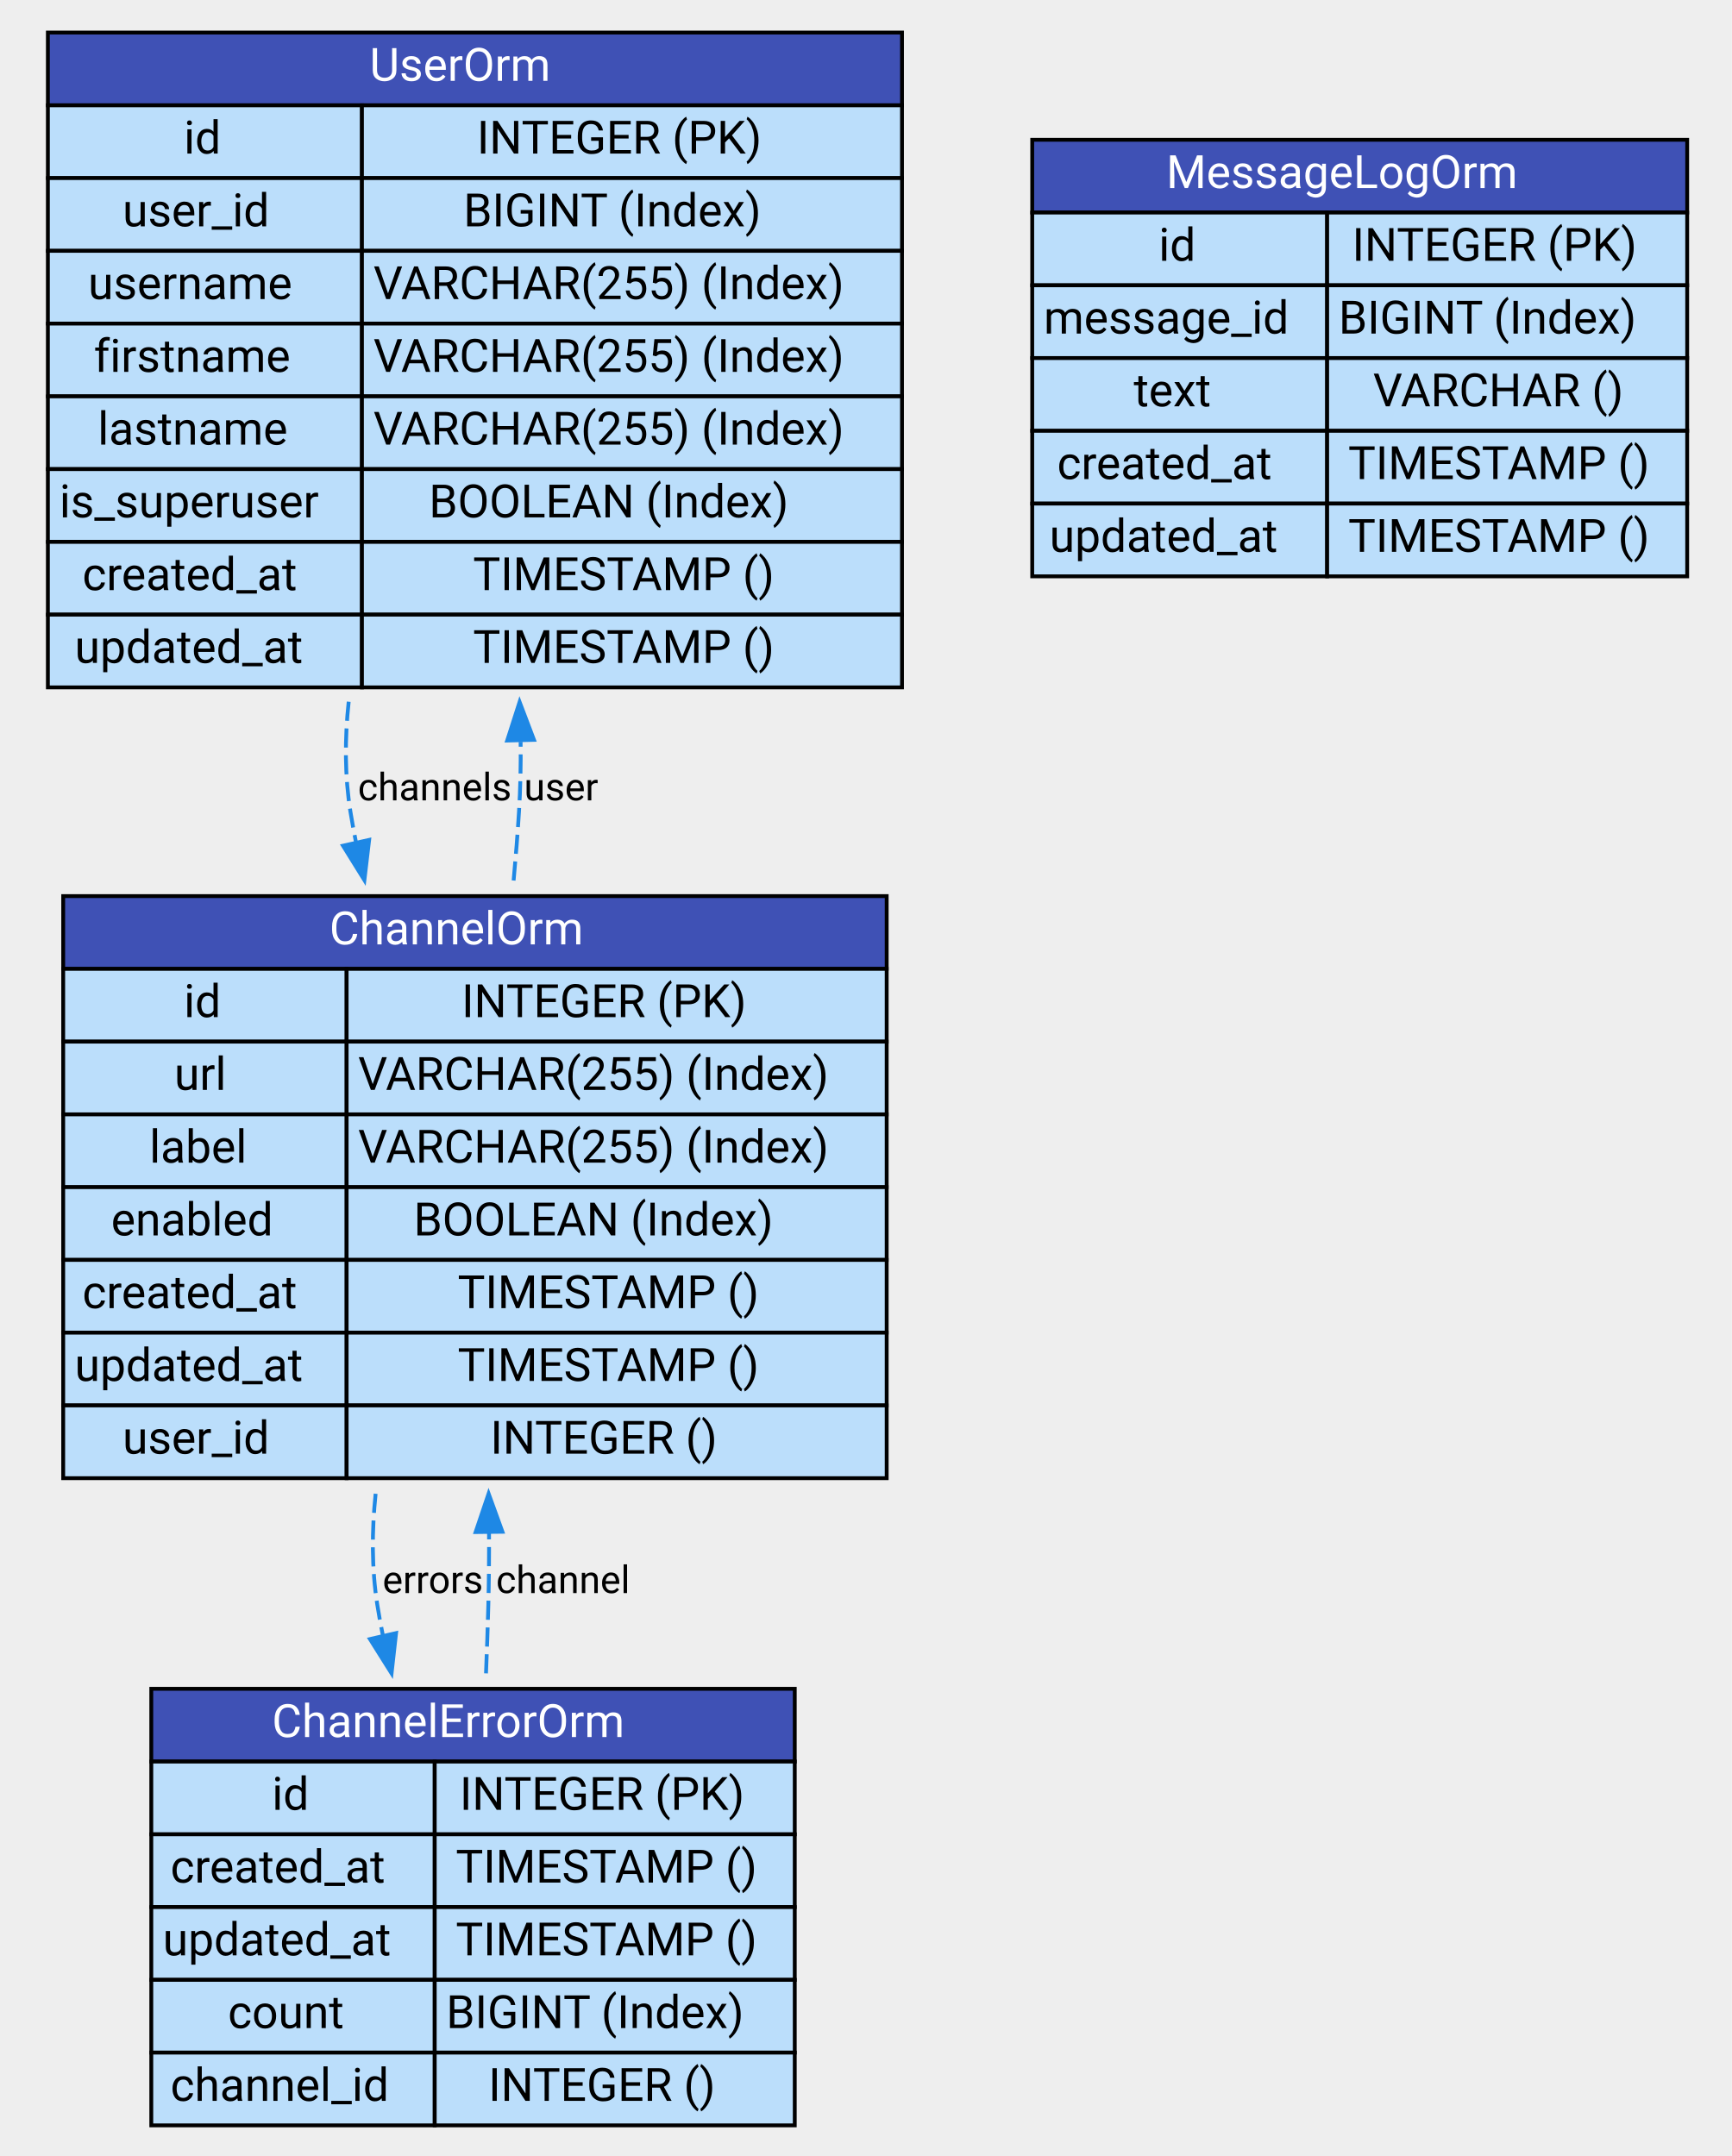
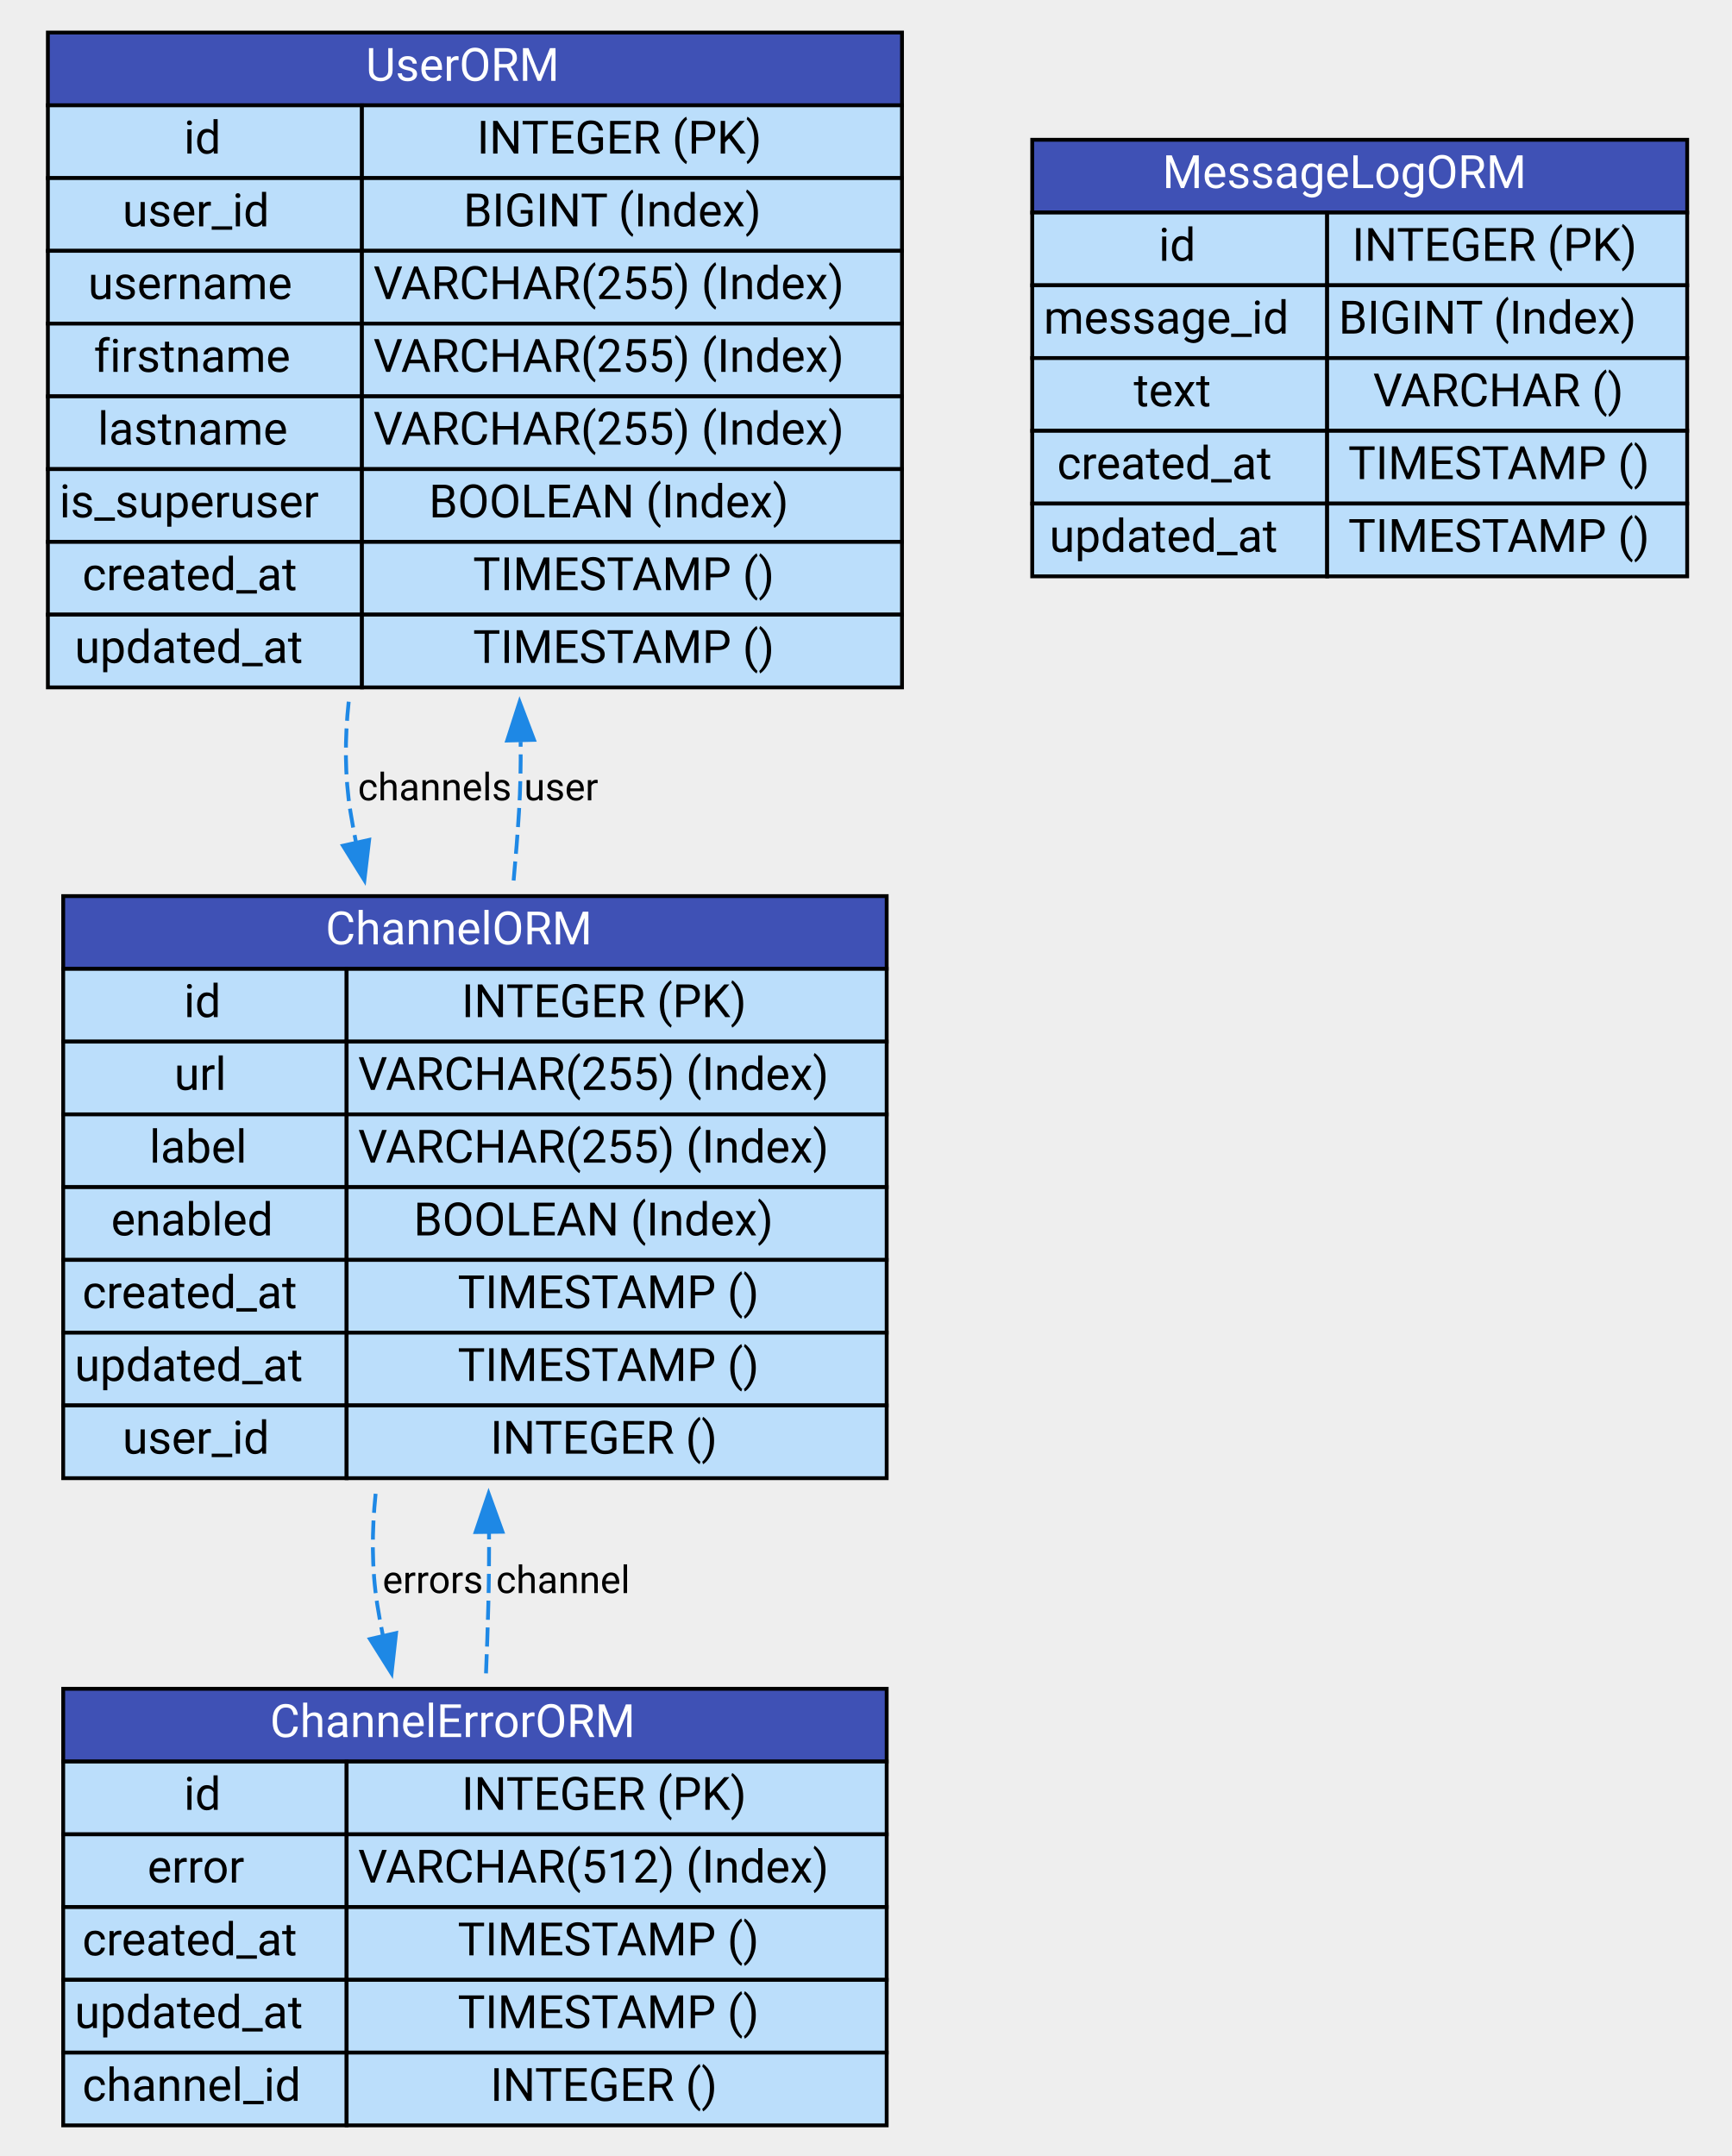
<svg xmlns="http://www.w3.org/2000/svg" xmlns:xlink="http://www.w3.org/1999/xlink" width="452pt" height="563pt" viewBox="0.00 0.00 452.00 563.00">
  <g id="graph0" class="graph" transform="scale(1 1) rotate(0) translate(4 559)">
    <polygon fill="#eeeeee" stroke="transparent" points="-4,4 -4,-559 448,-559 448,4 -4,4" />
    <g id="node1" class="node">
      <g id="a_node1">
-         <a xlink:href="http://UserOrm_details.html" xlink:title="&lt;TABLE&gt;">
+         <a xlink:href="http://UserORM_details.html" xlink:title="&lt;TABLE&gt;">
          <polygon fill="#3f51b5" stroke="transparent" points="8.5,-531.5 8.5,-550.5 231.5,-550.5 231.5,-531.5 8.5,-531.5" />
          <polygon fill="none" stroke="black" points="8.5,-531.5 8.5,-550.5 231.5,-550.5 231.5,-531.5 8.5,-531.5" />
-           <text text-anchor="start" x="92.5" y="-537.9" font-family="Roboto" font-size="12.00" fill="white">UserOrm</text>
+           <text text-anchor="start" x="91.5" y="-537.9" font-family="Roboto" font-size="12.00" fill="white">UserORM</text>
          <polygon fill="#bbdefb" stroke="transparent" points="8.5,-512.5 8.5,-531.5 90.5,-531.5 90.5,-512.5 8.5,-512.5" />
          <polygon fill="none" stroke="black" points="8.5,-512.5 8.5,-531.5 90.5,-531.5 90.5,-512.5 8.5,-512.5" />
          <text text-anchor="start" x="44" y="-518.9" font-family="Roboto" font-size="12.00">id</text>
          <polygon fill="#bbdefb" stroke="transparent" points="90.5,-512.5 90.5,-531.5 231.5,-531.5 231.5,-512.5 90.5,-512.5" />
          <polygon fill="none" stroke="black" points="90.5,-512.5 90.5,-531.5 231.5,-531.5 231.5,-512.5 90.5,-512.5" />
          <text text-anchor="start" x="120.5" y="-518.9" font-family="Roboto" font-size="12.00">INTEGER (PK)</text>
          <polygon fill="#bbdefb" stroke="transparent" points="8.5,-493.5 8.5,-512.5 90.5,-512.5 90.5,-493.5 8.5,-493.5" />
          <polygon fill="none" stroke="black" points="8.5,-493.5 8.5,-512.5 90.5,-512.5 90.5,-493.5 8.5,-493.5" />
          <text text-anchor="start" x="28" y="-499.9" font-family="Roboto" font-size="12.00">user_id</text>
          <polygon fill="#bbdefb" stroke="transparent" points="90.5,-493.5 90.5,-512.5 231.5,-512.5 231.5,-493.5 90.5,-493.5" />
          <polygon fill="none" stroke="black" points="90.5,-493.5 90.5,-512.5 231.5,-512.5 231.5,-493.5 90.5,-493.5" />
          <text text-anchor="start" x="117" y="-499.9" font-family="Roboto" font-size="12.00">BIGINT (Index)</text>
          <polygon fill="#bbdefb" stroke="transparent" points="8.5,-474.5 8.5,-493.5 90.5,-493.5 90.5,-474.5 8.5,-474.5" />
          <polygon fill="none" stroke="black" points="8.5,-474.5 8.5,-493.5 90.5,-493.5 90.5,-474.5 8.5,-474.5" />
          <text text-anchor="start" x="19" y="-480.9" font-family="Roboto" font-size="12.00">username</text>
          <polygon fill="#bbdefb" stroke="transparent" points="90.5,-474.5 90.5,-493.5 231.5,-493.5 231.5,-474.5 90.5,-474.5" />
          <polygon fill="none" stroke="black" points="90.5,-474.5 90.5,-493.5 231.5,-493.5 231.5,-474.5 90.5,-474.5" />
          <text text-anchor="start" x="93.5" y="-480.9" font-family="Roboto" font-size="12.00">VARCHAR(255) (Index)</text>
          <polygon fill="#bbdefb" stroke="transparent" points="8.5,-455.5 8.5,-474.5 90.5,-474.5 90.5,-455.5 8.5,-455.5" />
          <polygon fill="none" stroke="black" points="8.5,-455.5 8.5,-474.5 90.5,-474.5 90.5,-455.5 8.5,-455.5" />
          <text text-anchor="start" x="20.5" y="-461.9" font-family="Roboto" font-size="12.00">firstname</text>
          <polygon fill="#bbdefb" stroke="transparent" points="90.5,-455.5 90.5,-474.5 231.5,-474.5 231.5,-455.5 90.5,-455.5" />
          <polygon fill="none" stroke="black" points="90.5,-455.5 90.5,-474.5 231.5,-474.5 231.5,-455.5 90.5,-455.5" />
          <text text-anchor="start" x="93.5" y="-461.9" font-family="Roboto" font-size="12.00">VARCHAR(255) (Index)</text>
          <polygon fill="#bbdefb" stroke="transparent" points="8.5,-436.5 8.5,-455.5 90.5,-455.5 90.5,-436.5 8.5,-436.5" />
          <polygon fill="none" stroke="black" points="8.5,-436.5 8.5,-455.5 90.5,-455.5 90.5,-436.5 8.5,-436.5" />
          <text text-anchor="start" x="21.5" y="-442.9" font-family="Roboto" font-size="12.00">lastname</text>
          <polygon fill="#bbdefb" stroke="transparent" points="90.5,-436.5 90.5,-455.5 231.5,-455.5 231.5,-436.5 90.5,-436.5" />
          <polygon fill="none" stroke="black" points="90.5,-436.5 90.5,-455.5 231.5,-455.5 231.5,-436.5 90.5,-436.5" />
          <text text-anchor="start" x="93.5" y="-442.9" font-family="Roboto" font-size="12.00">VARCHAR(255) (Index)</text>
          <polygon fill="#bbdefb" stroke="transparent" points="8.5,-417.5 8.5,-436.5 90.5,-436.5 90.5,-417.5 8.5,-417.5" />
          <polygon fill="none" stroke="black" points="8.5,-417.5 8.5,-436.5 90.5,-436.5 90.5,-417.5 8.5,-417.5" />
          <text text-anchor="start" x="11.5" y="-423.9" font-family="Roboto" font-size="12.00">is_superuser</text>
          <polygon fill="#bbdefb" stroke="transparent" points="90.5,-417.5 90.5,-436.5 231.5,-436.5 231.5,-417.5 90.5,-417.5" />
          <polygon fill="none" stroke="black" points="90.5,-417.5 90.5,-436.5 231.5,-436.5 231.5,-417.5 90.5,-417.5" />
          <text text-anchor="start" x="108" y="-423.9" font-family="Roboto" font-size="12.00">BOOLEAN (Index)</text>
          <polygon fill="#bbdefb" stroke="transparent" points="8.5,-398.5 8.5,-417.5 90.5,-417.5 90.5,-398.5 8.5,-398.5" />
          <polygon fill="none" stroke="black" points="8.5,-398.5 8.5,-417.5 90.5,-417.5 90.5,-398.5 8.5,-398.5" />
          <text text-anchor="start" x="17.5" y="-404.9" font-family="Roboto" font-size="12.00">created_at</text>
          <polygon fill="#bbdefb" stroke="transparent" points="90.5,-398.5 90.5,-417.5 231.5,-417.5 231.5,-398.5 90.5,-398.5" />
          <polygon fill="none" stroke="black" points="90.5,-398.5 90.5,-417.5 231.5,-417.5 231.5,-398.5 90.5,-398.5" />
          <text text-anchor="start" x="119.5" y="-404.9" font-family="Roboto" font-size="12.00">TIMESTAMP ()</text>
          <polygon fill="#bbdefb" stroke="transparent" points="8.5,-379.5 8.5,-398.5 90.5,-398.5 90.5,-379.5 8.5,-379.5" />
          <polygon fill="none" stroke="black" points="8.5,-379.5 8.5,-398.5 90.5,-398.5 90.5,-379.5 8.5,-379.5" />
          <text text-anchor="start" x="15.5" y="-385.9" font-family="Roboto" font-size="12.00">updated_at</text>
          <polygon fill="#bbdefb" stroke="transparent" points="90.5,-379.5 90.5,-398.5 231.5,-398.5 231.5,-379.5 90.5,-379.5" />
          <polygon fill="none" stroke="black" points="90.5,-379.5 90.5,-398.5 231.5,-398.5 231.5,-379.5 90.5,-379.5" />
          <text text-anchor="start" x="119.5" y="-385.9" font-family="Roboto" font-size="12.00">TIMESTAMP ()</text>
        </a>
      </g>
    </g>
    <g id="node2" class="node">
      <g id="a_node2">
-         <a xlink:href="http://ChannelOrm_details.html" xlink:title="&lt;TABLE&gt;">
+         <a xlink:href="http://ChannelORM_details.html" xlink:title="&lt;TABLE&gt;">
          <polygon fill="#3f51b5" stroke="transparent" points="12.5,-306 12.5,-325 227.5,-325 227.5,-306 12.5,-306" />
          <polygon fill="none" stroke="black" points="12.5,-306 12.5,-325 227.5,-325 227.5,-306 12.5,-306" />
-           <text text-anchor="start" x="82" y="-312.4" font-family="Roboto" font-size="12.00" fill="white">ChannelOrm</text>
+           <text text-anchor="start" x="81" y="-312.4" font-family="Roboto" font-size="12.00" fill="white">ChannelORM</text>
          <polygon fill="#bbdefb" stroke="transparent" points="12.5,-287 12.5,-306 86.5,-306 86.5,-287 12.5,-287" />
          <polygon fill="none" stroke="black" points="12.5,-287 12.5,-306 86.5,-306 86.5,-287 12.5,-287" />
          <text text-anchor="start" x="44" y="-293.4" font-family="Roboto" font-size="12.00">id</text>
          <polygon fill="#bbdefb" stroke="transparent" points="86.5,-287 86.5,-306 227.5,-306 227.5,-287 86.5,-287" />
          <polygon fill="none" stroke="black" points="86.5,-287 86.5,-306 227.5,-306 227.5,-287 86.5,-287" />
          <text text-anchor="start" x="116.5" y="-293.4" font-family="Roboto" font-size="12.00">INTEGER (PK)</text>
          <polygon fill="#bbdefb" stroke="transparent" points="12.5,-268 12.5,-287 86.5,-287 86.5,-268 12.5,-268" />
          <polygon fill="none" stroke="black" points="12.5,-268 12.5,-287 86.5,-287 86.5,-268 12.5,-268" />
          <text text-anchor="start" x="41.5" y="-274.4" font-family="Roboto" font-size="12.00">url</text>
          <polygon fill="#bbdefb" stroke="transparent" points="86.5,-268 86.5,-287 227.5,-287 227.5,-268 86.5,-268" />
          <polygon fill="none" stroke="black" points="86.5,-268 86.5,-287 227.5,-287 227.5,-268 86.5,-268" />
          <text text-anchor="start" x="89.5" y="-274.4" font-family="Roboto" font-size="12.00">VARCHAR(255) (Index)</text>
          <polygon fill="#bbdefb" stroke="transparent" points="12.5,-249 12.5,-268 86.5,-268 86.5,-249 12.5,-249" />
          <polygon fill="none" stroke="black" points="12.5,-249 12.5,-268 86.5,-268 86.5,-249 12.5,-249" />
          <text text-anchor="start" x="35" y="-255.4" font-family="Roboto" font-size="12.00">label</text>
          <polygon fill="#bbdefb" stroke="transparent" points="86.5,-249 86.5,-268 227.5,-268 227.5,-249 86.5,-249" />
          <polygon fill="none" stroke="black" points="86.5,-249 86.5,-268 227.5,-268 227.5,-249 86.5,-249" />
          <text text-anchor="start" x="89.5" y="-255.4" font-family="Roboto" font-size="12.00">VARCHAR(255) (Index)</text>
          <polygon fill="#bbdefb" stroke="transparent" points="12.5,-230 12.5,-249 86.5,-249 86.5,-230 12.5,-230" />
          <polygon fill="none" stroke="black" points="12.5,-230 12.5,-249 86.5,-249 86.5,-230 12.5,-230" />
          <text text-anchor="start" x="25" y="-236.4" font-family="Roboto" font-size="12.00">enabled</text>
          <polygon fill="#bbdefb" stroke="transparent" points="86.5,-230 86.5,-249 227.5,-249 227.5,-230 86.5,-230" />
          <polygon fill="none" stroke="black" points="86.5,-230 86.5,-249 227.5,-249 227.5,-230 86.5,-230" />
          <text text-anchor="start" x="104" y="-236.4" font-family="Roboto" font-size="12.00">BOOLEAN (Index)</text>
          <polygon fill="#bbdefb" stroke="transparent" points="12.5,-211 12.5,-230 86.5,-230 86.5,-211 12.5,-211" />
          <polygon fill="none" stroke="black" points="12.5,-211 12.5,-230 86.5,-230 86.5,-211 12.5,-211" />
          <text text-anchor="start" x="17.5" y="-217.4" font-family="Roboto" font-size="12.00">created_at</text>
          <polygon fill="#bbdefb" stroke="transparent" points="86.5,-211 86.5,-230 227.5,-230 227.5,-211 86.5,-211" />
          <polygon fill="none" stroke="black" points="86.5,-211 86.5,-230 227.5,-230 227.5,-211 86.5,-211" />
          <text text-anchor="start" x="115.5" y="-217.4" font-family="Roboto" font-size="12.00">TIMESTAMP ()</text>
          <polygon fill="#bbdefb" stroke="transparent" points="12.5,-192 12.5,-211 86.5,-211 86.5,-192 12.5,-192" />
          <polygon fill="none" stroke="black" points="12.5,-192 12.5,-211 86.5,-211 86.5,-192 12.5,-192" />
          <text text-anchor="start" x="15.5" y="-198.4" font-family="Roboto" font-size="12.00">updated_at</text>
          <polygon fill="#bbdefb" stroke="transparent" points="86.5,-192 86.5,-211 227.5,-211 227.5,-192 86.5,-192" />
          <polygon fill="none" stroke="black" points="86.5,-192 86.5,-211 227.5,-211 227.5,-192 86.5,-192" />
          <text text-anchor="start" x="115.5" y="-198.4" font-family="Roboto" font-size="12.00">TIMESTAMP ()</text>
          <polygon fill="#bbdefb" stroke="transparent" points="12.5,-173 12.5,-192 86.5,-192 86.5,-173 12.5,-173" />
          <polygon fill="none" stroke="black" points="12.5,-173 12.5,-192 86.5,-192 86.5,-173 12.5,-173" />
          <text text-anchor="start" x="28" y="-179.4" font-family="Roboto" font-size="12.00">user_id</text>
          <polygon fill="#bbdefb" stroke="transparent" points="86.5,-173 86.5,-192 227.5,-192 227.5,-173 86.5,-173" />
          <polygon fill="none" stroke="black" points="86.5,-173 86.5,-192 227.5,-192 227.5,-173 86.5,-173" />
          <text text-anchor="start" x="124" y="-179.4" font-family="Roboto" font-size="12.00">INTEGER ()</text>
        </a>
      </g>
    </g>
    <g id="edge1" class="edge">
      <g id="a_edge1">
-         <a xlink:title="Relation between UserOrm and ChannelOrm">
+         <a xlink:title="Relation between UserORM and ChannelORM">
          <path fill="none" stroke="#1e88e5" stroke-dasharray="5,2" d="M87.04,-375.76C86,-366.12 85.99,-356.39 87.5,-347 87.93,-344.34 88.42,-341.66 88.96,-338.96" />
          <polygon fill="#1e88e5" stroke="#1e88e5" points="92.38,-339.68 91.14,-329.16 85.55,-338.16 92.38,-339.68" />
        </a>
      </g>
      <text text-anchor="middle" x="109.5" y="-350" font-family="Roboto" font-size="10.00">channels</text>
    </g>
    <g id="edge2" class="edge">
      <g id="a_edge2">
-         <a xlink:title="Relation between ChannelOrm and UserOrm">
+         <a xlink:title="Relation between ChannelORM and UserORM">
          <path fill="none" stroke="#1e88e5" stroke-dasharray="5,2" d="M130.1,-329.07C130.66,-335.13 131.14,-341.16 131.5,-347 131.87,-352.97 132,-359.1 131.93,-365.28" />
          <polygon fill="#1e88e5" stroke="#1e88e5" points="128.42,-365.62 131.66,-375.7 135.42,-365.8 128.42,-365.62" />
        </a>
      </g>
      <text text-anchor="middle" x="142.5" y="-350" font-family="Roboto" font-size="10.00">user</text>
    </g>
    <g id="node4" class="node">
      <g id="a_node4">
-         <a xlink:href="http://ChannelErrorOrm_details.html" xlink:title="&lt;TABLE&gt;">
-           <polygon fill="#3f51b5" stroke="transparent" points="35.5,-99 35.5,-118 203.5,-118 203.5,-99 35.5,-99" />
-           <polygon fill="none" stroke="black" points="35.5,-99 35.5,-118 203.5,-118 203.5,-99 35.5,-99" />
-           <text text-anchor="start" x="67" y="-105.4" font-family="Roboto" font-size="12.00" fill="white">ChannelErrorOrm</text>
-           <polygon fill="#bbdefb" stroke="transparent" points="35.5,-80 35.5,-99 109.5,-99 109.5,-80 35.5,-80" />
-           <polygon fill="none" stroke="black" points="35.5,-80 35.5,-99 109.5,-99 109.5,-80 35.5,-80" />
-           <text text-anchor="start" x="67" y="-86.4" font-family="Roboto" font-size="12.00">id</text>
-           <polygon fill="#bbdefb" stroke="transparent" points="109.5,-80 109.5,-99 203.5,-99 203.5,-80 109.5,-80" />
-           <polygon fill="none" stroke="black" points="109.5,-80 109.5,-99 203.5,-99 203.5,-80 109.5,-80" />
-           <text text-anchor="start" x="116" y="-86.4" font-family="Roboto" font-size="12.00">INTEGER (PK)</text>
-           <polygon fill="#bbdefb" stroke="transparent" points="35.5,-61 35.5,-80 109.5,-80 109.5,-61 35.5,-61" />
-           <polygon fill="none" stroke="black" points="35.5,-61 35.5,-80 109.5,-80 109.5,-61 35.5,-61" />
-           <text text-anchor="start" x="40.5" y="-67.4" font-family="Roboto" font-size="12.00">created_at</text>
-           <polygon fill="#bbdefb" stroke="transparent" points="109.5,-61 109.5,-80 203.5,-80 203.5,-61 109.5,-61" />
-           <polygon fill="none" stroke="black" points="109.5,-61 109.5,-80 203.5,-80 203.5,-61 109.5,-61" />
-           <text text-anchor="start" x="115" y="-67.4" font-family="Roboto" font-size="12.00">TIMESTAMP ()</text>
-           <polygon fill="#bbdefb" stroke="transparent" points="35.5,-42 35.5,-61 109.5,-61 109.5,-42 35.5,-42" />
-           <polygon fill="none" stroke="black" points="35.5,-42 35.5,-61 109.5,-61 109.5,-42 35.5,-42" />
-           <text text-anchor="start" x="38.5" y="-48.4" font-family="Roboto" font-size="12.00">updated_at</text>
-           <polygon fill="#bbdefb" stroke="transparent" points="109.5,-42 109.5,-61 203.5,-61 203.5,-42 109.5,-42" />
-           <polygon fill="none" stroke="black" points="109.5,-42 109.5,-61 203.5,-61 203.5,-42 109.5,-42" />
-           <text text-anchor="start" x="115" y="-48.4" font-family="Roboto" font-size="12.00">TIMESTAMP ()</text>
-           <polygon fill="#bbdefb" stroke="transparent" points="35.5,-23 35.5,-42 109.5,-42 109.5,-23 35.5,-23" />
-           <polygon fill="none" stroke="black" points="35.5,-23 35.5,-42 109.5,-42 109.5,-23 35.5,-23" />
-           <text text-anchor="start" x="55.5" y="-29.4" font-family="Roboto" font-size="12.00">count</text>
-           <polygon fill="#bbdefb" stroke="transparent" points="109.5,-23 109.5,-42 203.5,-42 203.5,-23 109.5,-23" />
-           <polygon fill="none" stroke="black" points="109.5,-23 109.5,-42 203.5,-42 203.5,-23 109.5,-23" />
-           <text text-anchor="start" x="112.5" y="-29.4" font-family="Roboto" font-size="12.00">BIGINT (Index)</text>
-           <polygon fill="#bbdefb" stroke="transparent" points="35.5,-4 35.5,-23 109.5,-23 109.5,-4 35.5,-4" />
-           <polygon fill="none" stroke="black" points="35.5,-4 35.5,-23 109.5,-23 109.5,-4 35.5,-4" />
-           <text text-anchor="start" x="40.5" y="-10.4" font-family="Roboto" font-size="12.00">channel_id</text>
-           <polygon fill="#bbdefb" stroke="transparent" points="109.5,-4 109.5,-23 203.5,-23 203.5,-4 109.5,-4" />
-           <polygon fill="none" stroke="black" points="109.5,-4 109.5,-23 203.5,-23 203.5,-4 109.5,-4" />
-           <text text-anchor="start" x="123.5" y="-10.4" font-family="Roboto" font-size="12.00">INTEGER ()</text>
+         <a xlink:href="http://ChannelErrorORM_details.html" xlink:title="&lt;TABLE&gt;">
+           <polygon fill="#3f51b5" stroke="transparent" points="12.5,-99 12.5,-118 227.5,-118 227.5,-99 12.5,-99" />
+           <polygon fill="none" stroke="black" points="12.5,-99 12.5,-118 227.5,-118 227.5,-99 12.5,-99" />
+           <text text-anchor="start" x="66.5" y="-105.4" font-family="Roboto" font-size="12.00" fill="white">ChannelErrorORM</text>
+           <polygon fill="#bbdefb" stroke="transparent" points="12.5,-80 12.5,-99 86.5,-99 86.5,-80 12.5,-80" />
+           <polygon fill="none" stroke="black" points="12.5,-80 12.5,-99 86.5,-99 86.5,-80 12.5,-80" />
+           <text text-anchor="start" x="44" y="-86.4" font-family="Roboto" font-size="12.00">id</text>
+           <polygon fill="#bbdefb" stroke="transparent" points="86.5,-80 86.5,-99 227.5,-99 227.5,-80 86.5,-80" />
+           <polygon fill="none" stroke="black" points="86.5,-80 86.5,-99 227.5,-99 227.5,-80 86.5,-80" />
+           <text text-anchor="start" x="116.5" y="-86.4" font-family="Roboto" font-size="12.00">INTEGER (PK)</text>
+           <polygon fill="#bbdefb" stroke="transparent" points="12.5,-61 12.5,-80 86.5,-80 86.5,-61 12.5,-61" />
+           <polygon fill="none" stroke="black" points="12.5,-61 12.5,-80 86.5,-80 86.5,-61 12.5,-61" />
+           <text text-anchor="start" x="34.5" y="-67.4" font-family="Roboto" font-size="12.00">error</text>
+           <polygon fill="#bbdefb" stroke="transparent" points="86.5,-61 86.5,-80 227.5,-80 227.5,-61 86.5,-61" />
+           <polygon fill="none" stroke="black" points="86.5,-61 86.5,-80 227.5,-80 227.5,-61 86.5,-61" />
+           <text text-anchor="start" x="89.5" y="-67.4" font-family="Roboto" font-size="12.00">VARCHAR(512) (Index)</text>
+           <polygon fill="#bbdefb" stroke="transparent" points="12.5,-42 12.5,-61 86.5,-61 86.5,-42 12.5,-42" />
+           <polygon fill="none" stroke="black" points="12.5,-42 12.5,-61 86.5,-61 86.5,-42 12.5,-42" />
+           <text text-anchor="start" x="17.5" y="-48.4" font-family="Roboto" font-size="12.00">created_at</text>
+           <polygon fill="#bbdefb" stroke="transparent" points="86.5,-42 86.5,-61 227.5,-61 227.5,-42 86.5,-42" />
+           <polygon fill="none" stroke="black" points="86.5,-42 86.5,-61 227.5,-61 227.5,-42 86.5,-42" />
+           <text text-anchor="start" x="115.5" y="-48.4" font-family="Roboto" font-size="12.00">TIMESTAMP ()</text>
+           <polygon fill="#bbdefb" stroke="transparent" points="12.5,-23 12.5,-42 86.5,-42 86.5,-23 12.5,-23" />
+           <polygon fill="none" stroke="black" points="12.5,-23 12.5,-42 86.5,-42 86.5,-23 12.5,-23" />
+           <text text-anchor="start" x="15.5" y="-29.4" font-family="Roboto" font-size="12.00">updated_at</text>
+           <polygon fill="#bbdefb" stroke="transparent" points="86.5,-23 86.5,-42 227.5,-42 227.5,-23 86.5,-23" />
+           <polygon fill="none" stroke="black" points="86.5,-23 86.5,-42 227.5,-42 227.5,-23 86.5,-23" />
+           <text text-anchor="start" x="115.5" y="-29.4" font-family="Roboto" font-size="12.00">TIMESTAMP ()</text>
+           <polygon fill="#bbdefb" stroke="transparent" points="12.5,-4 12.5,-23 86.5,-23 86.5,-4 12.5,-4" />
+           <polygon fill="none" stroke="black" points="12.5,-4 12.5,-23 86.5,-23 86.5,-4 12.5,-4" />
+           <text text-anchor="start" x="17.5" y="-10.4" font-family="Roboto" font-size="12.00">channel_id</text>
+           <polygon fill="#bbdefb" stroke="transparent" points="86.5,-4 86.5,-23 227.5,-23 227.5,-4 86.5,-4" />
+           <polygon fill="none" stroke="black" points="86.5,-4 86.5,-23 227.5,-23 227.5,-4 86.5,-4" />
+           <text text-anchor="start" x="124" y="-10.4" font-family="Roboto" font-size="12.00">INTEGER ()</text>
        </a>
      </g>
    </g>
    <g id="edge3" class="edge">
      <g id="a_edge3">
-         <a xlink:title="Relation between ChannelOrm and ChannelErrorOrm">
+         <a xlink:title="Relation between ChannelORM and ChannelErrorORM">
          <path fill="none" stroke="#1e88e5" stroke-dasharray="5,2" d="M94.07,-168.93C93.06,-159.22 93.03,-149.41 94.5,-140 94.92,-137.33 95.41,-134.62 95.97,-131.9" />
          <polygon fill="#1e88e5" stroke="#1e88e5" points="99.41,-132.55 98.23,-122.02 92.59,-130.99 99.41,-132.55" />
        </a>
      </g>
      <text text-anchor="middle" x="109" y="-143" font-family="Roboto" font-size="10.00">errors</text>
    </g>
    <g id="node3" class="node">
      <g id="a_node3">
-         <a xlink:href="http://MessageLogOrm_details.html" xlink:title="&lt;TABLE&gt;">
+         <a xlink:href="http://MessageLogORM_details.html" xlink:title="&lt;TABLE&gt;">
          <polygon fill="#3f51b5" stroke="transparent" points="265.5,-503.5 265.5,-522.5 436.5,-522.5 436.5,-503.5 265.5,-503.5" />
          <polygon fill="none" stroke="black" points="265.5,-503.5 265.5,-522.5 436.5,-522.5 436.5,-503.5 265.5,-503.5" />
-           <text text-anchor="start" x="300.5" y="-509.9" font-family="Roboto" font-size="12.00" fill="white">MessageLogOrm</text>
+           <text text-anchor="start" x="299.5" y="-509.9" font-family="Roboto" font-size="12.00" fill="white">MessageLogORM</text>
          <polygon fill="#bbdefb" stroke="transparent" points="265.5,-484.5 265.5,-503.5 342.5,-503.5 342.5,-484.5 265.5,-484.5" />
          <polygon fill="none" stroke="black" points="265.5,-484.5 265.5,-503.5 342.5,-503.5 342.5,-484.5 265.5,-484.5" />
          <text text-anchor="start" x="298.5" y="-490.9" font-family="Roboto" font-size="12.00">id</text>
          <polygon fill="#bbdefb" stroke="transparent" points="342.5,-484.5 342.5,-503.5 436.5,-503.5 436.5,-484.5 342.5,-484.5" />
          <polygon fill="none" stroke="black" points="342.5,-484.5 342.5,-503.5 436.5,-503.5 436.5,-484.5 342.5,-484.5" />
          <text text-anchor="start" x="349" y="-490.9" font-family="Roboto" font-size="12.00">INTEGER (PK)</text>
          <polygon fill="#bbdefb" stroke="transparent" points="265.5,-465.5 265.5,-484.5 342.5,-484.5 342.5,-465.5 265.5,-465.5" />
          <polygon fill="none" stroke="black" points="265.5,-465.5 265.5,-484.5 342.5,-484.5 342.5,-465.5 265.5,-465.5" />
          <text text-anchor="start" x="268.5" y="-471.9" font-family="Roboto" font-size="12.00">message_id</text>
          <polygon fill="#bbdefb" stroke="transparent" points="342.5,-465.5 342.5,-484.5 436.5,-484.5 436.5,-465.5 342.5,-465.5" />
          <polygon fill="none" stroke="black" points="342.5,-465.5 342.5,-484.5 436.5,-484.5 436.5,-465.5 342.5,-465.5" />
          <text text-anchor="start" x="345.5" y="-471.9" font-family="Roboto" font-size="12.00">BIGINT (Index)</text>
          <polygon fill="#bbdefb" stroke="transparent" points="265.5,-446.5 265.5,-465.5 342.5,-465.5 342.5,-446.5 265.5,-446.5" />
          <polygon fill="none" stroke="black" points="265.5,-446.5 265.5,-465.5 342.5,-465.5 342.5,-446.5 265.5,-446.5" />
          <text text-anchor="start" x="292" y="-452.9" font-family="Roboto" font-size="12.00">text</text>
          <polygon fill="#bbdefb" stroke="transparent" points="342.5,-446.5 342.5,-465.5 436.5,-465.5 436.5,-446.5 342.5,-446.5" />
          <polygon fill="none" stroke="black" points="342.5,-446.5 342.5,-465.5 436.5,-465.5 436.5,-446.5 342.5,-446.5" />
          <text text-anchor="start" x="354.5" y="-452.9" font-family="Roboto" font-size="12.00">VARCHAR ()</text>
          <polygon fill="#bbdefb" stroke="transparent" points="265.5,-427.5 265.5,-446.5 342.5,-446.5 342.5,-427.5 265.5,-427.5" />
          <polygon fill="none" stroke="black" points="265.5,-427.5 265.5,-446.5 342.5,-446.5 342.5,-427.5 265.5,-427.5" />
          <text text-anchor="start" x="272" y="-433.9" font-family="Roboto" font-size="12.00">created_at</text>
          <polygon fill="#bbdefb" stroke="transparent" points="342.5,-427.5 342.5,-446.5 436.5,-446.5 436.5,-427.5 342.5,-427.5" />
          <polygon fill="none" stroke="black" points="342.5,-427.5 342.5,-446.5 436.5,-446.5 436.5,-427.5 342.5,-427.5" />
          <text text-anchor="start" x="348" y="-433.9" font-family="Roboto" font-size="12.00">TIMESTAMP ()</text>
          <polygon fill="#bbdefb" stroke="transparent" points="265.5,-408.5 265.5,-427.5 342.5,-427.5 342.5,-408.5 265.5,-408.5" />
          <polygon fill="none" stroke="black" points="265.5,-408.5 265.5,-427.5 342.5,-427.5 342.5,-408.5 265.5,-408.5" />
          <text text-anchor="start" x="270" y="-414.9" font-family="Roboto" font-size="12.00">updated_at</text>
          <polygon fill="#bbdefb" stroke="transparent" points="342.5,-408.5 342.5,-427.5 436.5,-427.5 436.5,-408.5 342.5,-408.5" />
          <polygon fill="none" stroke="black" points="342.5,-408.5 342.5,-427.5 436.5,-427.5 436.5,-408.5 342.5,-408.5" />
          <text text-anchor="start" x="348" y="-414.9" font-family="Roboto" font-size="12.00">TIMESTAMP ()</text>
        </a>
      </g>
    </g>
    <g id="edge4" class="edge">
      <g id="a_edge4">
-         <a xlink:title="Relation between ChannelErrorOrm and ChannelOrm">
+         <a xlink:title="Relation between ChannelErrorORM and ChannelORM">
          <path fill="none" stroke="#1e88e5" stroke-dasharray="5,2" d="M122.89,-122.03C123.14,-128.1 123.35,-134.17 123.5,-140 123.66,-146.15 123.71,-152.51 123.68,-158.9" />
          <polygon fill="#1e88e5" stroke="#1e88e5" points="120.18,-158.93 123.57,-168.97 127.18,-159.01 120.18,-158.93" />
        </a>
      </g>
      <text text-anchor="middle" x="143" y="-143" font-family="Roboto" font-size="10.00">channel</text>
    </g>
  </g>
</svg>
